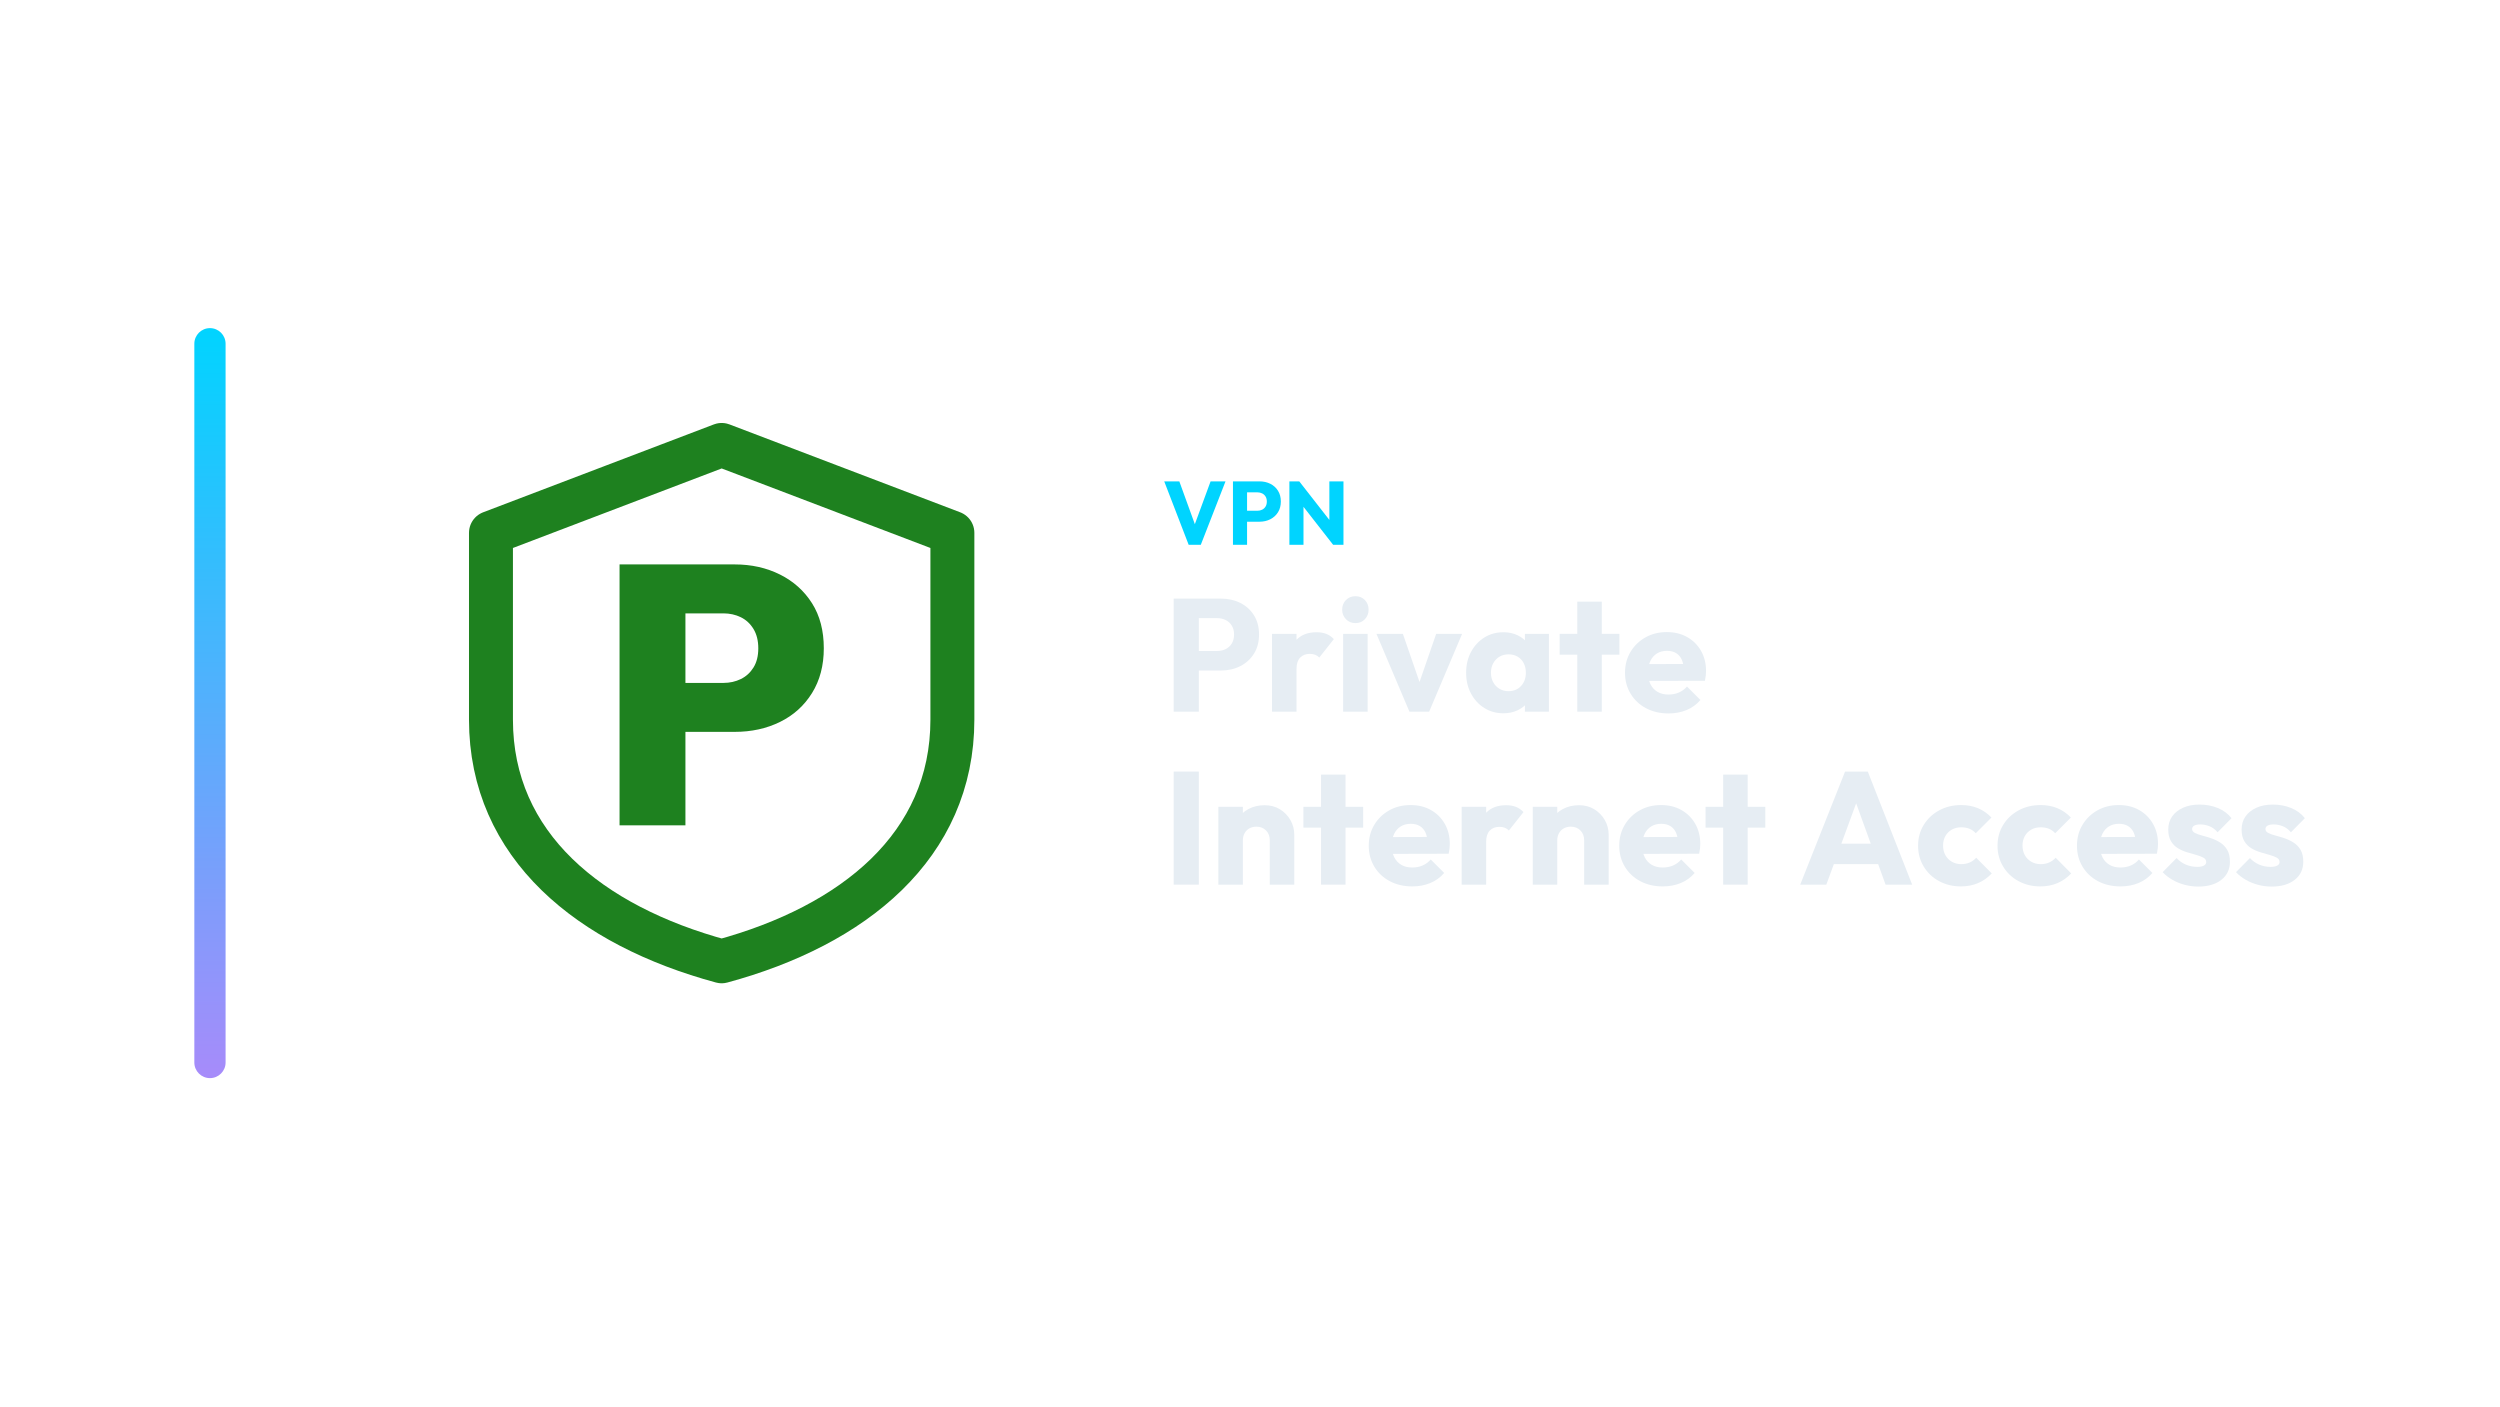
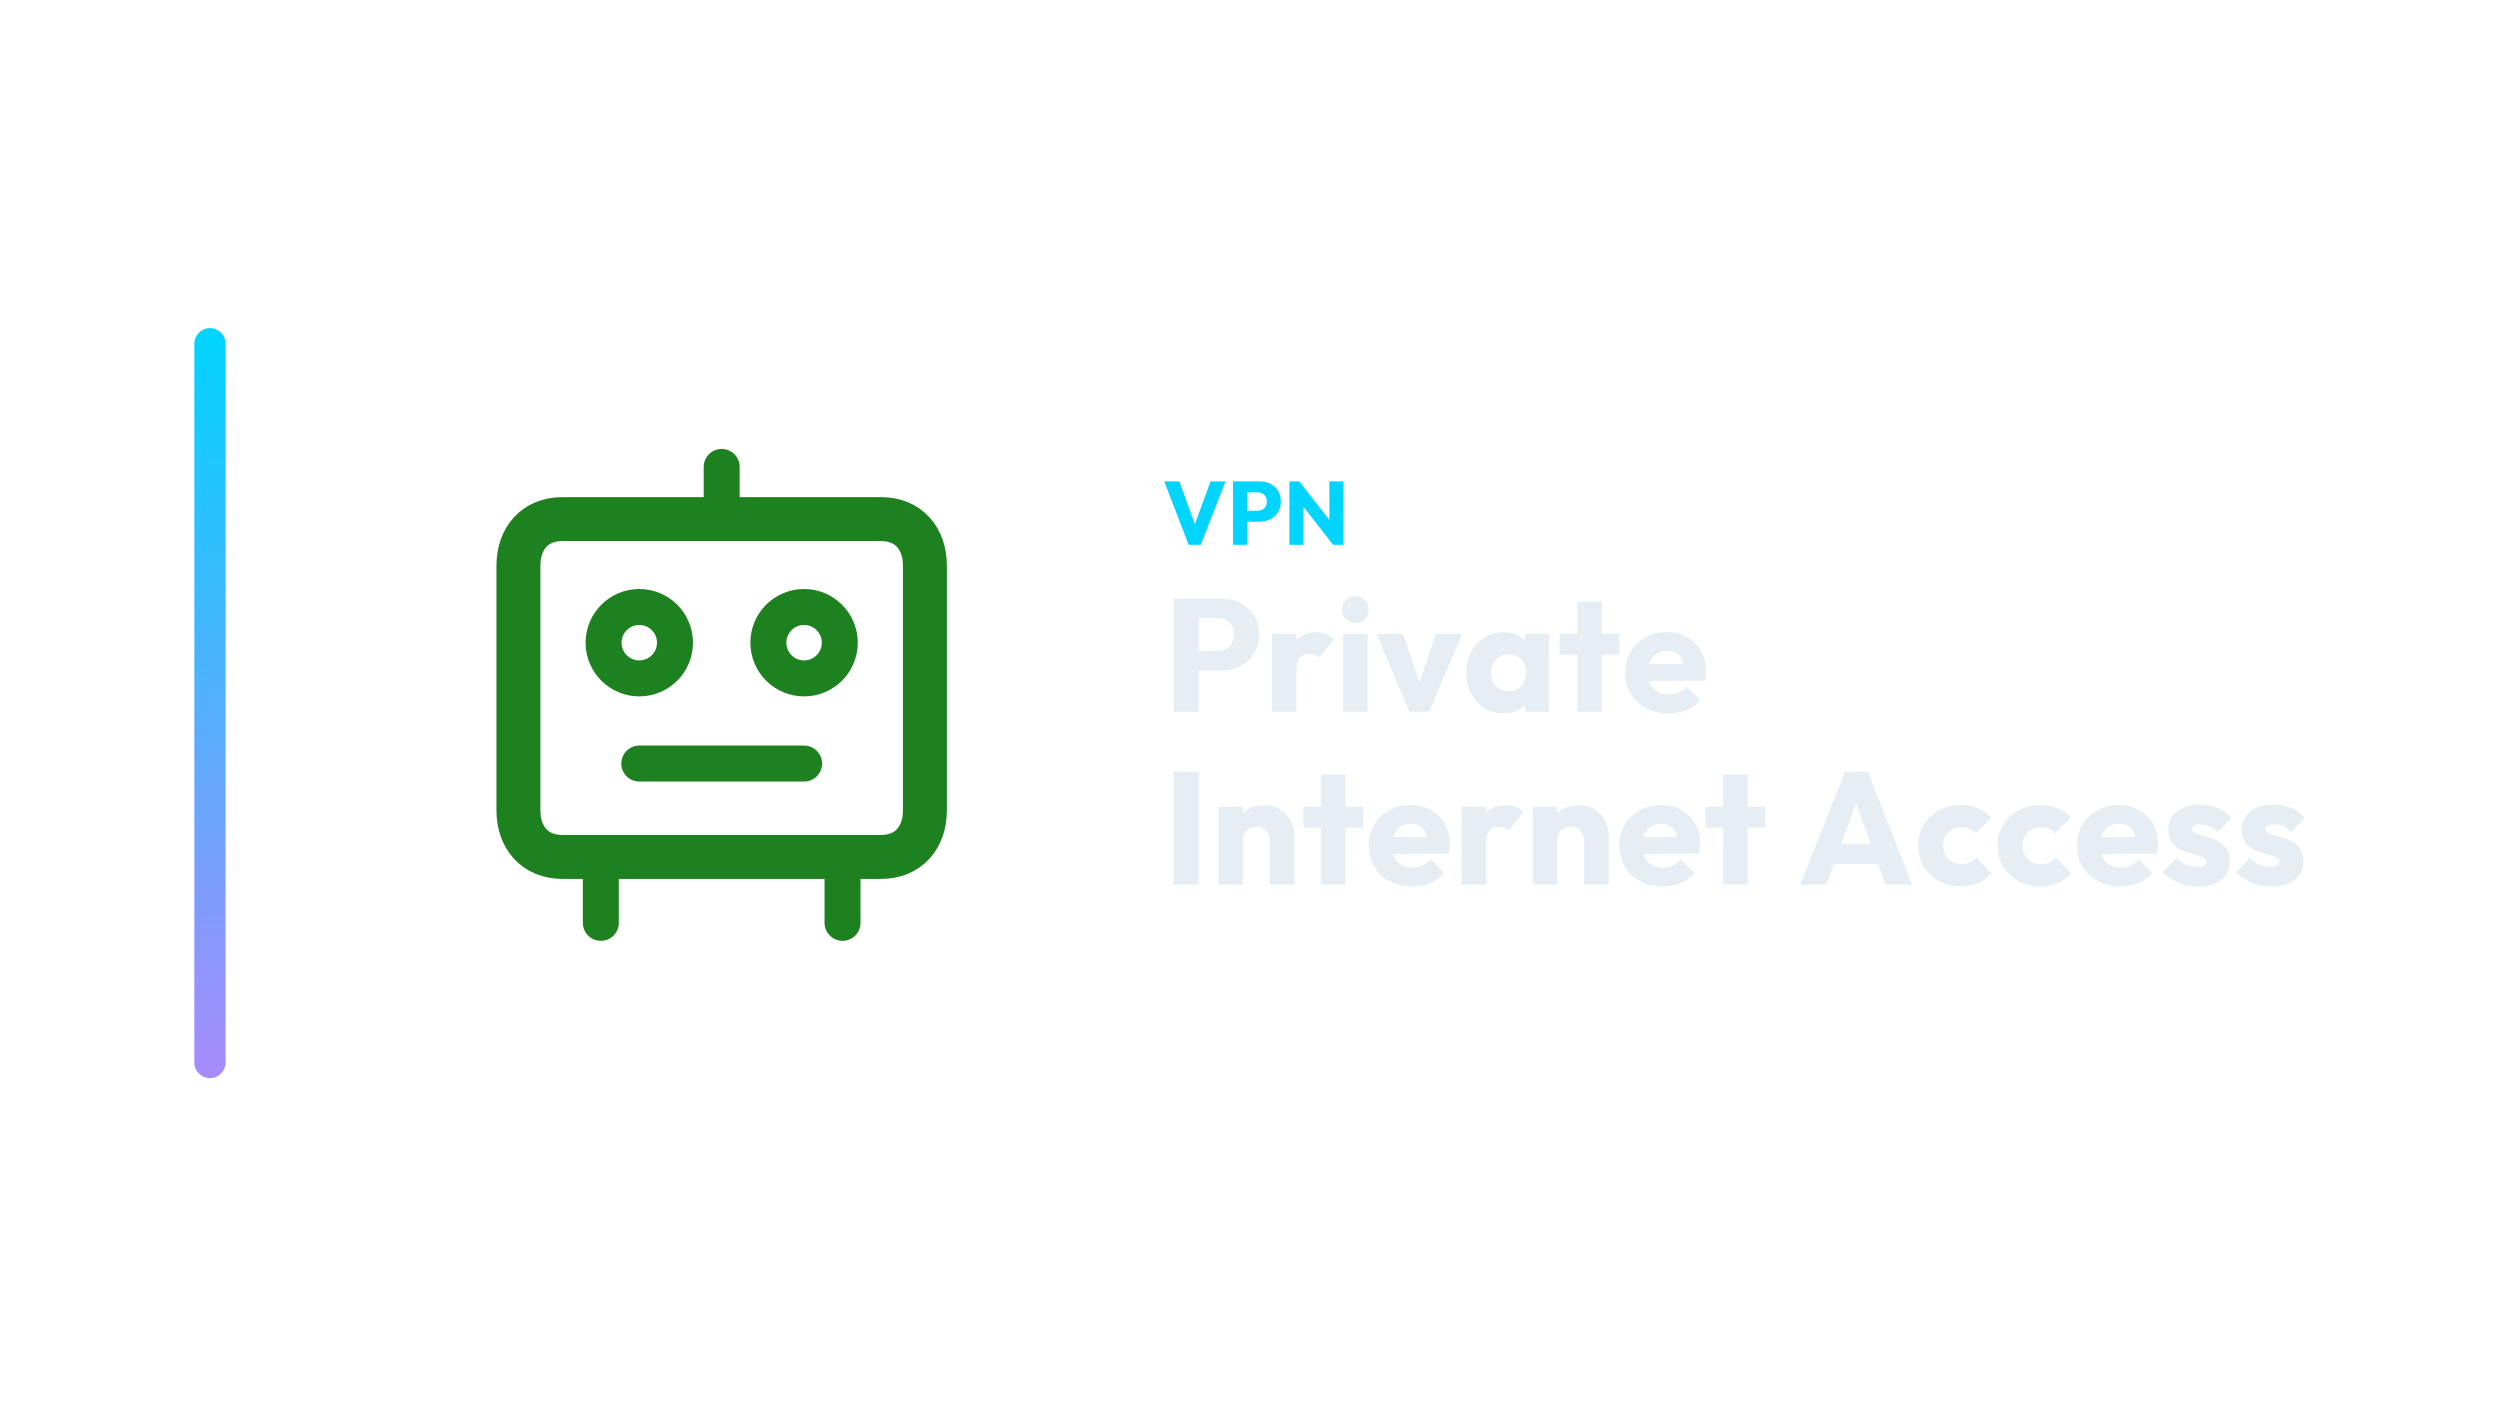
<svg xmlns="http://www.w3.org/2000/svg" width="1280" height="720" viewBox="0 0 1280 720">
  <g transform="translate(29.5,0.0)">
    <defs>
      <linearGradient id="cbRail" x1="0" y1="0" x2="0" y2="1">
        <stop offset="0%" stop-color="#00d4ff" />
        <stop offset="100%" stop-color="#a78bfa" />
      </linearGradient>
    </defs>
    <rect x="70" y="168" width="16" height="384" rx="8.0" fill="url(#cbRail)" />
    <g transform="translate(160,180) scale(0.70312)">
-       <path d="M 256 68 L 424 132 L 424 268 C 424 360 352 418 256 444 C 160 418 88 360 88 268 L 88 132 Z" fill="none" stroke="#1E811F" stroke-width="32.0" stroke-linecap="round" stroke-linejoin="round" />
-       <path d="M219.688 276.932V241.291H257.206Q264.173 241.291 269.935 238.477Q275.697 235.663 279.181 230.035Q282.664 224.408 282.664 216.1Q282.664 207.793 279.181 202.031Q275.697 196.269 269.935 193.456Q264.173 190.642 257.206 190.642H219.688V155H265.513Q283.736 155 298.475 162.37Q313.214 169.739 321.79 183.272Q330.365 196.805 330.365 216.1Q330.365 234.859 321.79 248.66Q313.214 262.461 298.475 269.697Q283.736 276.932 265.513 276.932ZM181.635 345.0V155H229.604V345.0Z" fill="#1E811F" stroke="none" />
+       <path d="M 256 84 L 256 122" fill="none" stroke="#1E811F" stroke-width="26.2" stroke-linecap="round" stroke-linejoin="round" />
+       <path d="M 140 122 L 372 122 C 392 122 404 136 404 156 L 404 334 C 404 354 392 368 372 368 L 140 368 C 120 368 108 354 108 334 L 108 156 C 108 136 120 122 140 122 Z" fill="none" stroke="#1E811F" stroke-width="32.0" stroke-linecap="round" stroke-linejoin="round" />
+       <circle cx="196" cy="212" r="26" fill="none" stroke="#1E811F" stroke-width="26.2" stroke-linecap="round" stroke-linejoin="round" />
+       <circle cx="316" cy="212" r="26" fill="none" stroke="#1E811F" stroke-width="26.2" stroke-linecap="round" stroke-linejoin="round" />
+       <path d="M 196 300 L 316 300" fill="none" stroke="#1E811F" stroke-width="26.2" stroke-linecap="round" stroke-linejoin="round" />
+       <path d="M 168 368 L 168 416 M 344 368 L 344 416" fill="none" stroke="#1E811F" stroke-width="26.2" stroke-linecap="round" stroke-linejoin="round" />
    </g>
    <path d="M579.098 278.94 566.586 246.464H574.314L583.836 272.73H580.662L590.322 246.464H597.958L585.308 278.94Z" fill="#00d4ff" stroke="none" />
    <path d="M607.296 267.118V261.506H614.288Q615.622 261.506 616.726 260.954Q617.83 260.402 618.474 259.344Q619.118 258.286 619.118 256.768Q619.118 255.296 618.474 254.238Q617.83 253.18 616.726 252.628Q615.622 252.076 614.288 252.076H607.296V246.464H615.346Q618.428 246.464 620.912 247.706Q623.396 248.948 624.845 251.271Q626.294 253.594 626.294 256.768Q626.294 259.942 624.845 262.265Q623.396 264.588 620.912 265.853Q618.428 267.118 615.346 267.118ZM601.776 278.94V246.464H608.998V278.94Z" fill="#00d4ff" stroke="none" />
    <path d="M630.664 278.94V246.464H635.724L637.886 252.95V278.94ZM653.066 278.94 633.93 254.422 635.724 246.464 654.86 270.982ZM653.066 278.94 651.134 272.454V246.464H658.356V278.94Z" fill="#00d4ff" stroke="none" />
    <path d="M581.266 343.306V333.302H593.73Q596.108 333.302 598.076 332.318Q600.044 331.334 601.192 329.448Q602.34 327.562 602.34 324.856Q602.34 322.232 601.192 320.346Q600.044 318.46 598.076 317.476Q596.108 316.492 593.73 316.492H581.266V306.488H595.616Q601.11 306.488 605.538 308.702Q609.966 310.916 612.549 315.057Q615.132 319.198 615.132 324.856Q615.132 330.514 612.549 334.655Q609.966 338.796 605.538 341.051Q601.11 343.306 595.616 343.306ZM571.426 364.38V306.488H584.3V364.38Z" fill="#E6EDF3" stroke="none" />
    <path d="M621.774 364.38V324.528H634.32V364.38ZM634.32 342.486 629.072 338.386Q630.63 331.416 634.32 327.562Q638.01 323.708 644.57 323.708Q647.44 323.708 649.613 324.569Q651.786 325.43 653.426 327.234L645.964 336.664Q645.144 335.762 643.914 335.27Q642.684 334.778 641.126 334.778Q638.01 334.778 636.165 336.705Q634.32 338.632 634.32 342.486Z" fill="#E6EDF3" stroke="none" />
    <path d="M658.182 364.38V324.528H670.728V364.38ZM664.496 319.034Q661.544 319.034 659.617 317.025Q657.69 315.016 657.69 312.146Q657.69 309.194 659.617 307.226Q661.544 305.258 664.496 305.258Q667.448 305.258 669.334 307.226Q671.22 309.194 671.22 312.146Q671.22 315.016 669.334 317.025Q667.448 319.034 664.496 319.034Z" fill="#E6EDF3" stroke="none" />
    <path d="M692.13 364.38 675.238 324.528H688.768L700.248 357.738H694.344L705.824 324.528H719.108L702.216 364.38Z" fill="#E6EDF3" stroke="none" />
    <path d="M740.264 365.2Q734.77 365.2 730.465 362.494Q726.16 359.788 723.659 355.114Q721.158 350.44 721.158 344.454Q721.158 338.468 723.659 333.794Q726.16 329.12 730.465 326.414Q734.77 323.708 740.264 323.708Q744.282 323.708 747.521 325.266Q750.76 326.824 752.81 329.571Q754.86 332.318 755.106 335.844V353.064Q754.86 356.59 752.851 359.337Q750.842 362.084 747.562 363.642Q744.282 365.2 740.264 365.2ZM742.806 353.884Q746.824 353.884 749.284 351.219Q751.744 348.554 751.744 344.454Q751.744 341.666 750.637 339.534Q749.53 337.402 747.521 336.213Q745.512 335.024 742.888 335.024Q740.264 335.024 738.255 336.213Q736.246 337.402 735.057 339.534Q733.868 341.666 733.868 344.454Q733.868 347.16 735.016 349.292Q736.164 351.424 738.214 352.654Q740.264 353.884 742.806 353.884ZM751.252 364.38V353.638L753.138 343.962L751.252 334.286V324.528H763.552V364.38Z" fill="#E6EDF3" stroke="none" />
    <path d="M778.066 364.38V308.046H790.612V364.38ZM769.046 335.188V324.528H799.632V335.188Z" fill="#E6EDF3" stroke="none" />
    <path d="M824.806 365.282Q818.328 365.282 813.285 362.617Q808.242 359.952 805.372 355.196Q802.502 350.44 802.502 344.454Q802.502 338.468 805.331 333.753Q808.16 329.038 812.998 326.332Q817.836 323.626 823.904 323.626Q829.808 323.626 834.318 326.168Q838.828 328.71 841.411 333.22Q843.994 337.73 843.994 343.552Q843.994 344.618 843.871 345.807Q843.748 346.996 843.42 348.554L809.062 348.636V340.026L838.09 339.944L832.678 343.552Q832.596 340.108 831.612 337.853Q830.628 335.598 828.701 334.409Q826.774 333.22 823.986 333.22Q821.034 333.22 818.861 334.573Q816.688 335.926 815.499 338.386Q814.31 340.846 814.31 344.372Q814.31 347.898 815.581 350.399Q816.852 352.9 819.189 354.253Q821.526 355.606 824.724 355.606Q827.676 355.606 830.054 354.581Q832.432 353.556 834.236 351.506L841.124 358.394Q838.172 361.838 833.99 363.56Q829.808 365.282 824.806 365.282Z" fill="#E6EDF3" stroke="none" />
    <path d="M571.426 452.94V395.048H584.3V452.94Z" fill="#E6EDF3" stroke="none" />
    <path d="M620.626 452.94V430.226Q620.626 427.11 618.699 425.183Q616.772 423.256 613.82 423.256Q611.77 423.256 610.212 424.117Q608.654 424.978 607.752 426.577Q606.85 428.176 606.85 430.226L602.012 427.848Q602.012 423.174 604.062 419.648Q606.112 416.122 609.761 414.195Q613.41 412.268 618.002 412.268Q622.43 412.268 625.833 414.359Q629.236 416.45 631.204 419.894Q633.172 423.338 633.172 427.438V452.94ZM594.304 452.94V413.088H606.85V452.94Z" fill="#E6EDF3" stroke="none" />
    <path d="M646.866 452.94V396.606H659.412V452.94ZM637.846 423.748V413.088H668.432V423.748Z" fill="#E6EDF3" stroke="none" />
    <path d="M693.606 453.842Q687.128 453.842 682.085 451.177Q677.042 448.512 674.172 443.756Q671.302 439 671.302 433.014Q671.302 427.028 674.131 422.313Q676.96 417.598 681.798 414.892Q686.636 412.186 692.704 412.186Q698.608 412.186 703.118 414.728Q707.628 417.27 710.211 421.78Q712.794 426.29 712.794 432.112Q712.794 433.178 712.671 434.367Q712.548 435.556 712.22 437.114L677.862 437.196V428.586L706.89 428.504L701.478 432.112Q701.396 428.668 700.412 426.413Q699.428 424.158 697.501 422.969Q695.574 421.78 692.786 421.78Q689.834 421.78 687.661 423.133Q685.488 424.486 684.299 426.946Q683.11 429.406 683.11 432.932Q683.11 436.458 684.381 438.959Q685.652 441.46 687.989 442.813Q690.326 444.166 693.524 444.166Q696.476 444.166 698.854 443.141Q701.232 442.116 703.036 440.066L709.924 446.954Q706.972 450.398 702.79 452.12Q698.608 453.842 693.606 453.842Z" fill="#E6EDF3" stroke="none" />
    <path d="M718.862 452.94V413.088H731.408V452.94ZM731.408 431.046 726.16 426.946Q727.718 419.976 731.408 416.122Q735.098 412.268 741.658 412.268Q744.528 412.268 746.701 413.129Q748.874 413.99 750.514 415.794L743.052 425.224Q742.232 424.322 741.002 423.83Q739.772 423.338 738.214 423.338Q735.098 423.338 733.253 425.265Q731.408 427.192 731.408 431.046Z" fill="#E6EDF3" stroke="none" />
    <path d="M781.592 452.94V430.226Q781.592 427.11 779.665 425.183Q777.738 423.256 774.786 423.256Q772.736 423.256 771.178 424.117Q769.62 424.978 768.718 426.577Q767.816 428.176 767.816 430.226L762.978 427.848Q762.978 423.174 765.028 419.648Q767.078 416.122 770.727 414.195Q774.376 412.268 778.968 412.268Q783.396 412.268 786.799 414.359Q790.202 416.45 792.17 419.894Q794.138 423.338 794.138 427.438V452.94ZM755.27 452.94V413.088H767.816V452.94Z" fill="#E6EDF3" stroke="none" />
    <path d="M821.854 453.842Q815.376 453.842 810.333 451.177Q805.29 448.512 802.42 443.756Q799.55 439 799.55 433.014Q799.55 427.028 802.379 422.313Q805.208 417.598 810.046 414.892Q814.884 412.186 820.952 412.186Q826.856 412.186 831.366 414.728Q835.876 417.27 838.459 421.78Q841.042 426.29 841.042 432.112Q841.042 433.178 840.919 434.367Q840.796 435.556 840.468 437.114L806.11 437.196V428.586L835.138 428.504L829.726 432.112Q829.644 428.668 828.66 426.413Q827.676 424.158 825.749 422.969Q823.822 421.78 821.034 421.78Q818.082 421.78 815.909 423.133Q813.736 424.486 812.547 426.946Q811.358 429.406 811.358 432.932Q811.358 436.458 812.629 438.959Q813.9 441.46 816.237 442.813Q818.574 444.166 821.772 444.166Q824.724 444.166 827.102 443.141Q829.48 442.116 831.284 440.066L838.172 446.954Q835.22 450.398 831.038 452.12Q826.856 453.842 821.854 453.842Z" fill="#E6EDF3" stroke="none" />
    <path d="M852.768 452.94V396.606H865.314V452.94ZM843.748 423.748V413.088H874.334V423.748Z" fill="#E6EDF3" stroke="none" />
    <path d="M892.21 452.94 915.17 395.048H926.814L949.528 452.94H935.916L918.532 404.888H923.206L905.576 452.94ZM905.248 442.444V431.948H936.818V442.444Z" fill="#E6EDF3" stroke="none" />
    <path d="M974.456 453.842Q968.306 453.842 963.304 451.136Q958.302 448.43 955.432 443.674Q952.562 438.918 952.562 433.014Q952.562 427.028 955.473 422.313Q958.384 417.598 963.386 414.892Q968.388 412.186 974.62 412.186Q979.294 412.186 983.189 413.785Q987.084 415.384 990.118 418.582L982.082 426.618Q980.688 425.06 978.843 424.322Q976.998 423.584 974.62 423.584Q971.914 423.584 969.823 424.773Q967.732 425.962 966.543 428.053Q965.354 430.144 965.354 432.932Q965.354 435.72 966.543 437.852Q967.732 439.984 969.864 441.214Q971.996 442.444 974.62 442.444Q977.08 442.444 979.007 441.583Q980.934 440.722 982.328 439.164L990.282 447.2Q987.166 450.48 983.23 452.161Q979.294 453.842 974.456 453.842Z" fill="#E6EDF3" stroke="none" />
    <path d="M1015.128 453.842Q1008.978 453.842 1003.976 451.136Q998.974 448.43 996.104 443.674Q993.234 438.918 993.234 433.014Q993.234 427.028 996.145 422.313Q999.056 417.598 1004.058 414.892Q1009.06 412.186 1015.292 412.186Q1019.966 412.186 1023.861 413.785Q1027.756 415.384 1030.79 418.582L1022.754 426.618Q1021.36 425.06 1019.515 424.322Q1017.67 423.584 1015.292 423.584Q1012.586 423.584 1010.495 424.773Q1008.404 425.962 1007.215 428.053Q1006.026 430.144 1006.026 432.932Q1006.026 435.72 1007.215 437.852Q1008.404 439.984 1010.536 441.214Q1012.668 442.444 1015.292 442.444Q1017.752 442.444 1019.679 441.583Q1021.606 440.722 1023.0 439.164L1030.954 447.2Q1027.838 450.48 1023.902 452.161Q1019.966 453.842 1015.128 453.842Z" fill="#E6EDF3" stroke="none" />
    <path d="M1056.21 453.842Q1049.732 453.842 1044.689 451.177Q1039.646 448.512 1036.776 443.756Q1033.906 439 1033.906 433.014Q1033.906 427.028 1036.735 422.313Q1039.564 417.598 1044.402 414.892Q1049.24 412.186 1055.308 412.186Q1061.212 412.186 1065.722 414.728Q1070.232 417.27 1072.815 421.78Q1075.398 426.29 1075.398 432.112Q1075.398 433.178 1075.275 434.367Q1075.152 435.556 1074.824 437.114L1040.466 437.196V428.586L1069.494 428.504L1064.082 432.112Q1064 428.668 1063.016 426.413Q1062.032 424.158 1060.105 422.969Q1058.178 421.78 1055.39 421.78Q1052.438 421.78 1050.265 423.133Q1048.092 424.486 1046.903 426.946Q1045.714 429.406 1045.714 432.932Q1045.714 436.458 1046.985 438.959Q1048.256 441.46 1050.593 442.813Q1052.93 444.166 1056.128 444.166Q1059.08 444.166 1061.458 443.141Q1063.836 442.116 1065.64 440.066L1072.528 446.954Q1069.576 450.398 1065.394 452.12Q1061.212 453.842 1056.21 453.842Z" fill="#E6EDF3" stroke="none" />
    <path d="M1095.98 453.924Q1092.454 453.924 1089.051 453.022Q1085.648 452.12 1082.737 450.439Q1079.826 448.758 1077.776 446.544L1084.91 439.328Q1086.878 441.46 1089.584 442.649Q1092.29 443.838 1095.488 443.838Q1097.702 443.838 1098.891 443.182Q1100.08 442.526 1100.08 441.378Q1100.08 439.902 1098.645 439.123Q1097.21 438.344 1094.996 437.729Q1092.782 437.114 1090.322 436.376Q1087.862 435.638 1085.648 434.326Q1083.434 433.014 1082.04 430.677Q1080.646 428.34 1080.646 424.732Q1080.646 420.878 1082.614 418.049Q1084.582 415.22 1088.19 413.58Q1091.798 411.94 1096.636 411.94Q1101.72 411.94 1106.025 413.703Q1110.33 415.466 1113.036 418.91L1105.902 426.126Q1104.016 423.912 1101.679 423.01Q1099.342 422.108 1097.128 422.108Q1094.996 422.108 1093.93 422.723Q1092.864 423.338 1092.864 424.486Q1092.864 425.716 1094.258 426.454Q1095.652 427.192 1097.866 427.766Q1100.08 428.34 1102.54 429.16Q1105 429.98 1107.214 431.374Q1109.428 432.768 1110.822 435.105Q1112.216 437.442 1112.216 441.214Q1112.216 447.036 1107.829 450.48Q1103.442 453.924 1095.98 453.924Z" fill="#E6EDF3" stroke="none" />
    <path d="M1133.536 453.924Q1130.01 453.924 1126.607 453.022Q1123.204 452.12 1120.293 450.439Q1117.382 448.758 1115.332 446.544L1122.466 439.328Q1124.434 441.46 1127.14 442.649Q1129.846 443.838 1133.044 443.838Q1135.258 443.838 1136.447 443.182Q1137.636 442.526 1137.636 441.378Q1137.636 439.902 1136.201 439.123Q1134.766 438.344 1132.552 437.729Q1130.338 437.114 1127.878 436.376Q1125.418 435.638 1123.204 434.326Q1120.99 433.014 1119.596 430.677Q1118.202 428.34 1118.202 424.732Q1118.202 420.878 1120.17 418.049Q1122.138 415.22 1125.746 413.58Q1129.354 411.94 1134.192 411.94Q1139.276 411.94 1143.581 413.703Q1147.886 415.466 1150.592 418.91L1143.458 426.126Q1141.572 423.912 1139.235 423.01Q1136.898 422.108 1134.684 422.108Q1132.552 422.108 1131.486 422.723Q1130.42 423.338 1130.42 424.486Q1130.42 425.716 1131.814 426.454Q1133.208 427.192 1135.422 427.766Q1137.636 428.34 1140.096 429.16Q1142.556 429.98 1144.77 431.374Q1146.984 432.768 1148.378 435.105Q1149.772 437.442 1149.772 441.214Q1149.772 447.036 1145.385 450.48Q1140.998 453.924 1133.536 453.924Z" fill="#E6EDF3" stroke="none" />
  </g>
</svg>
